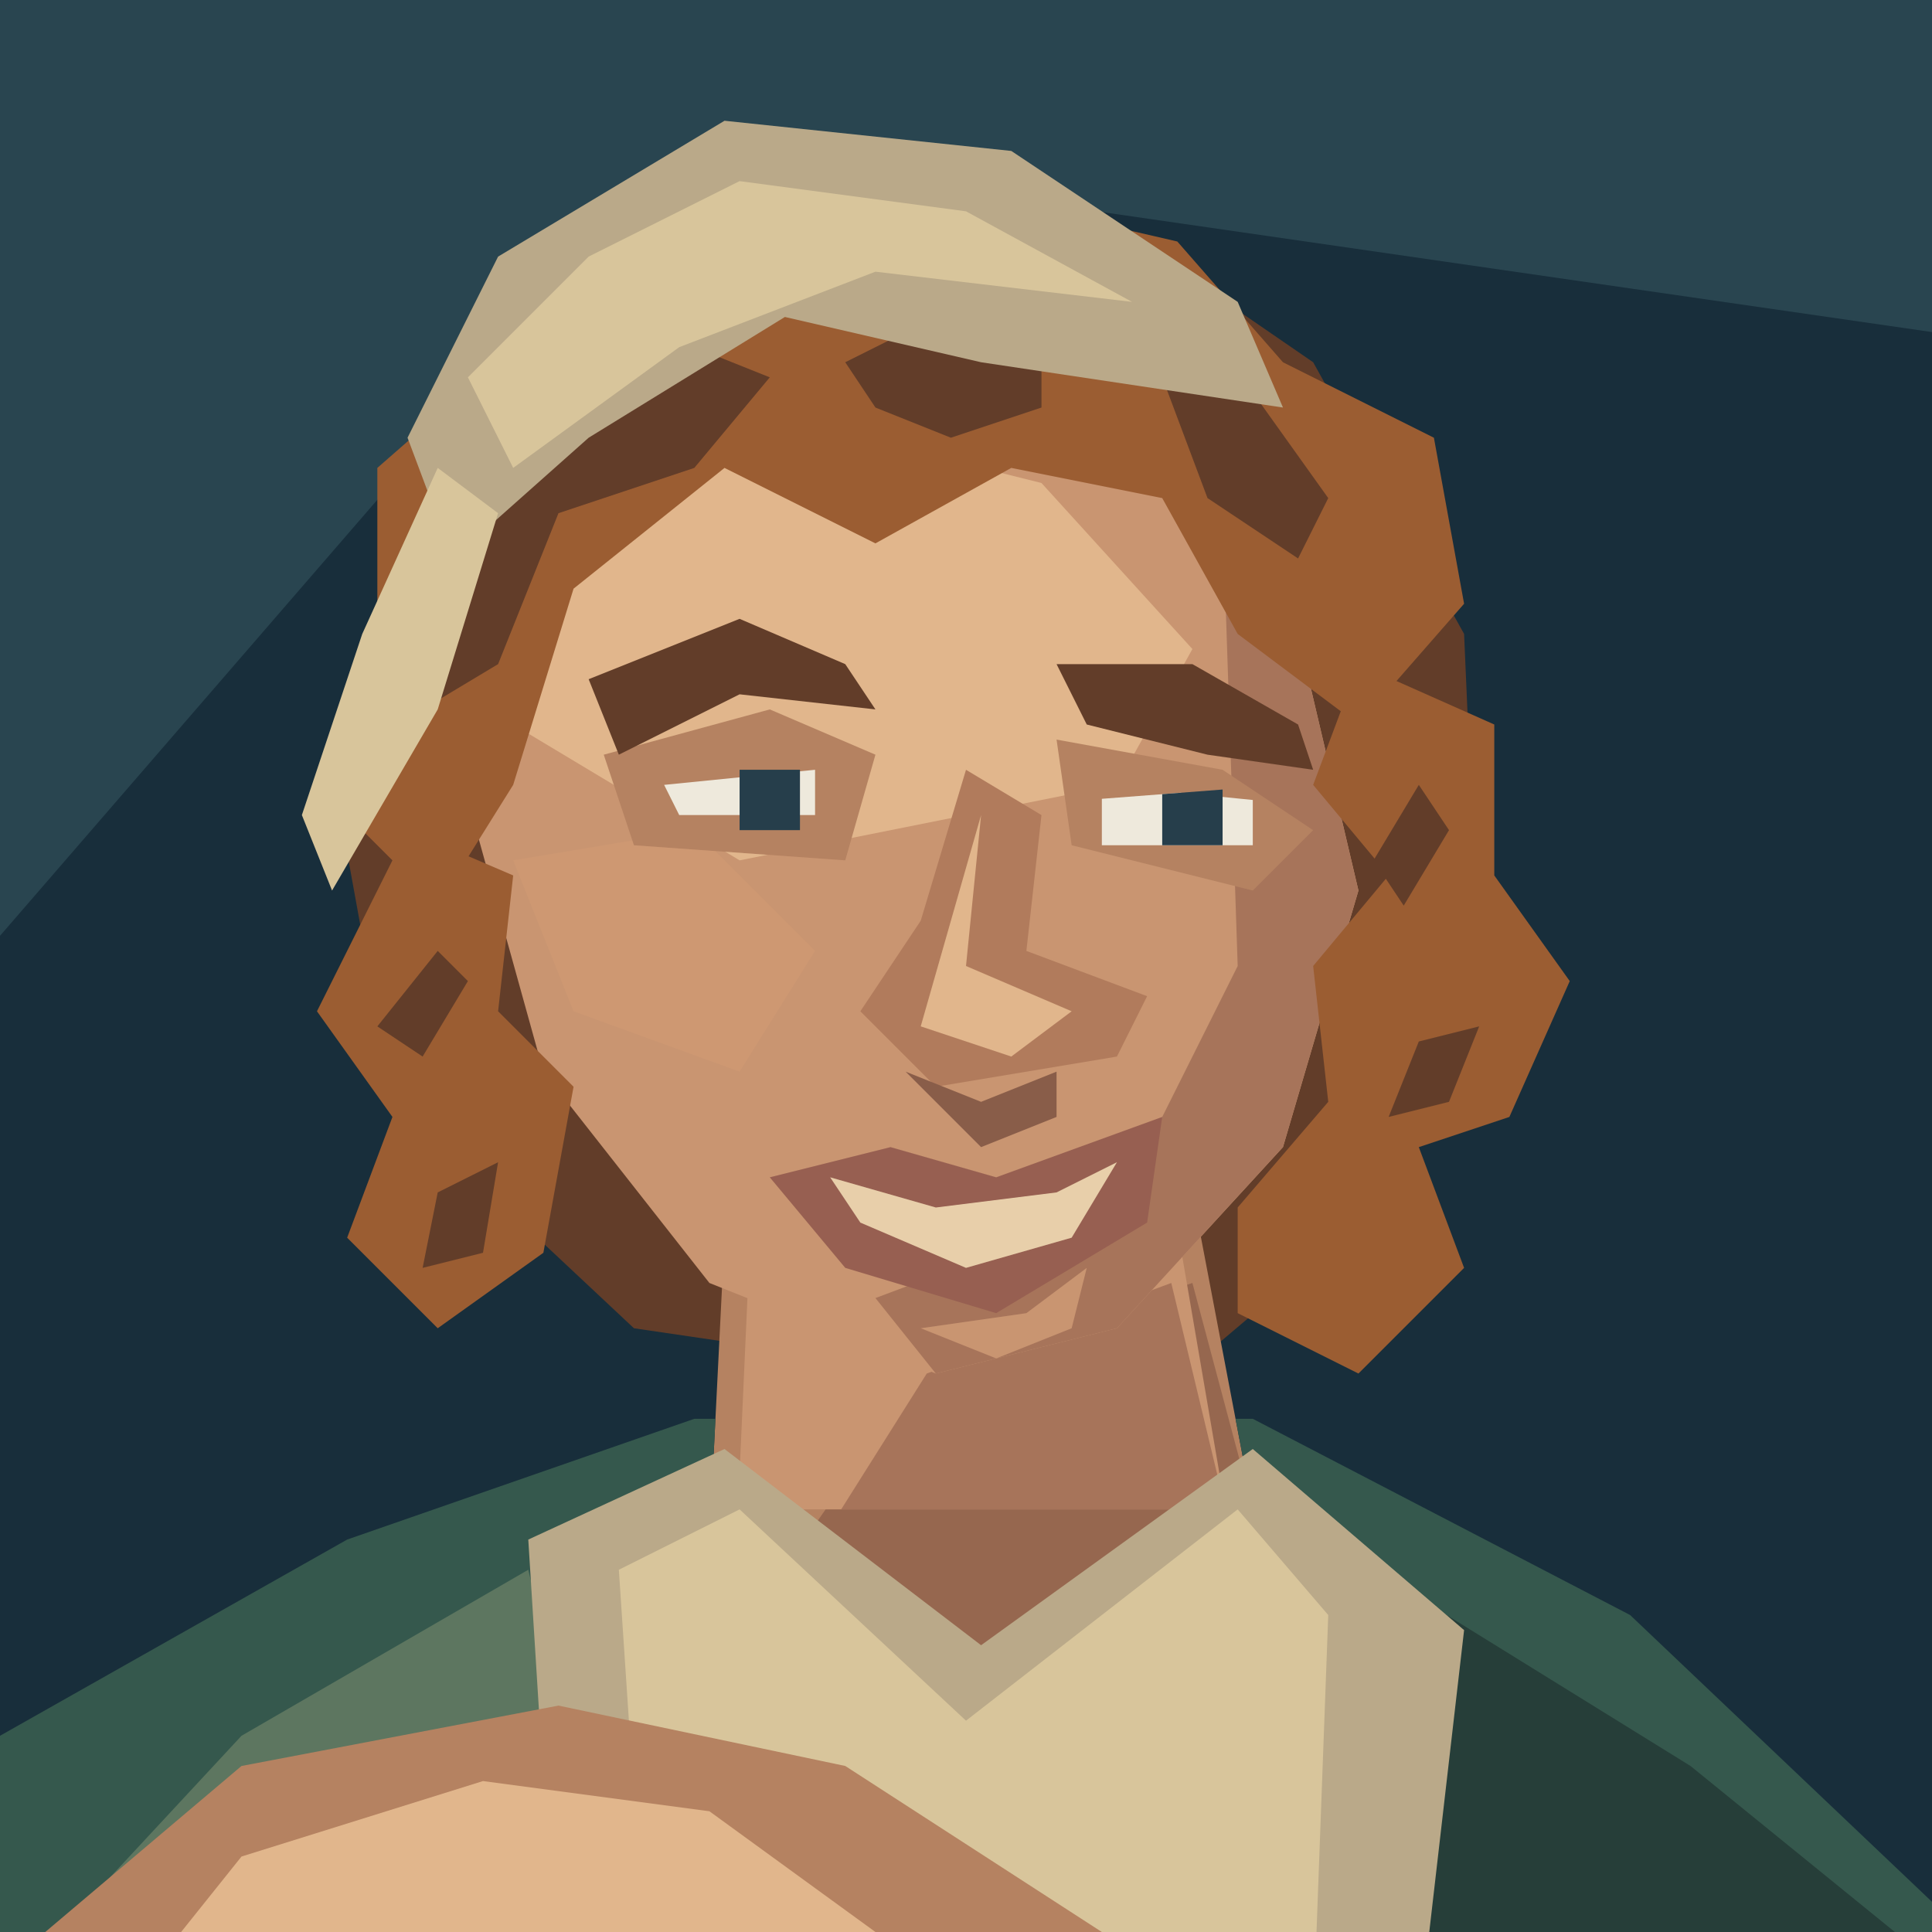
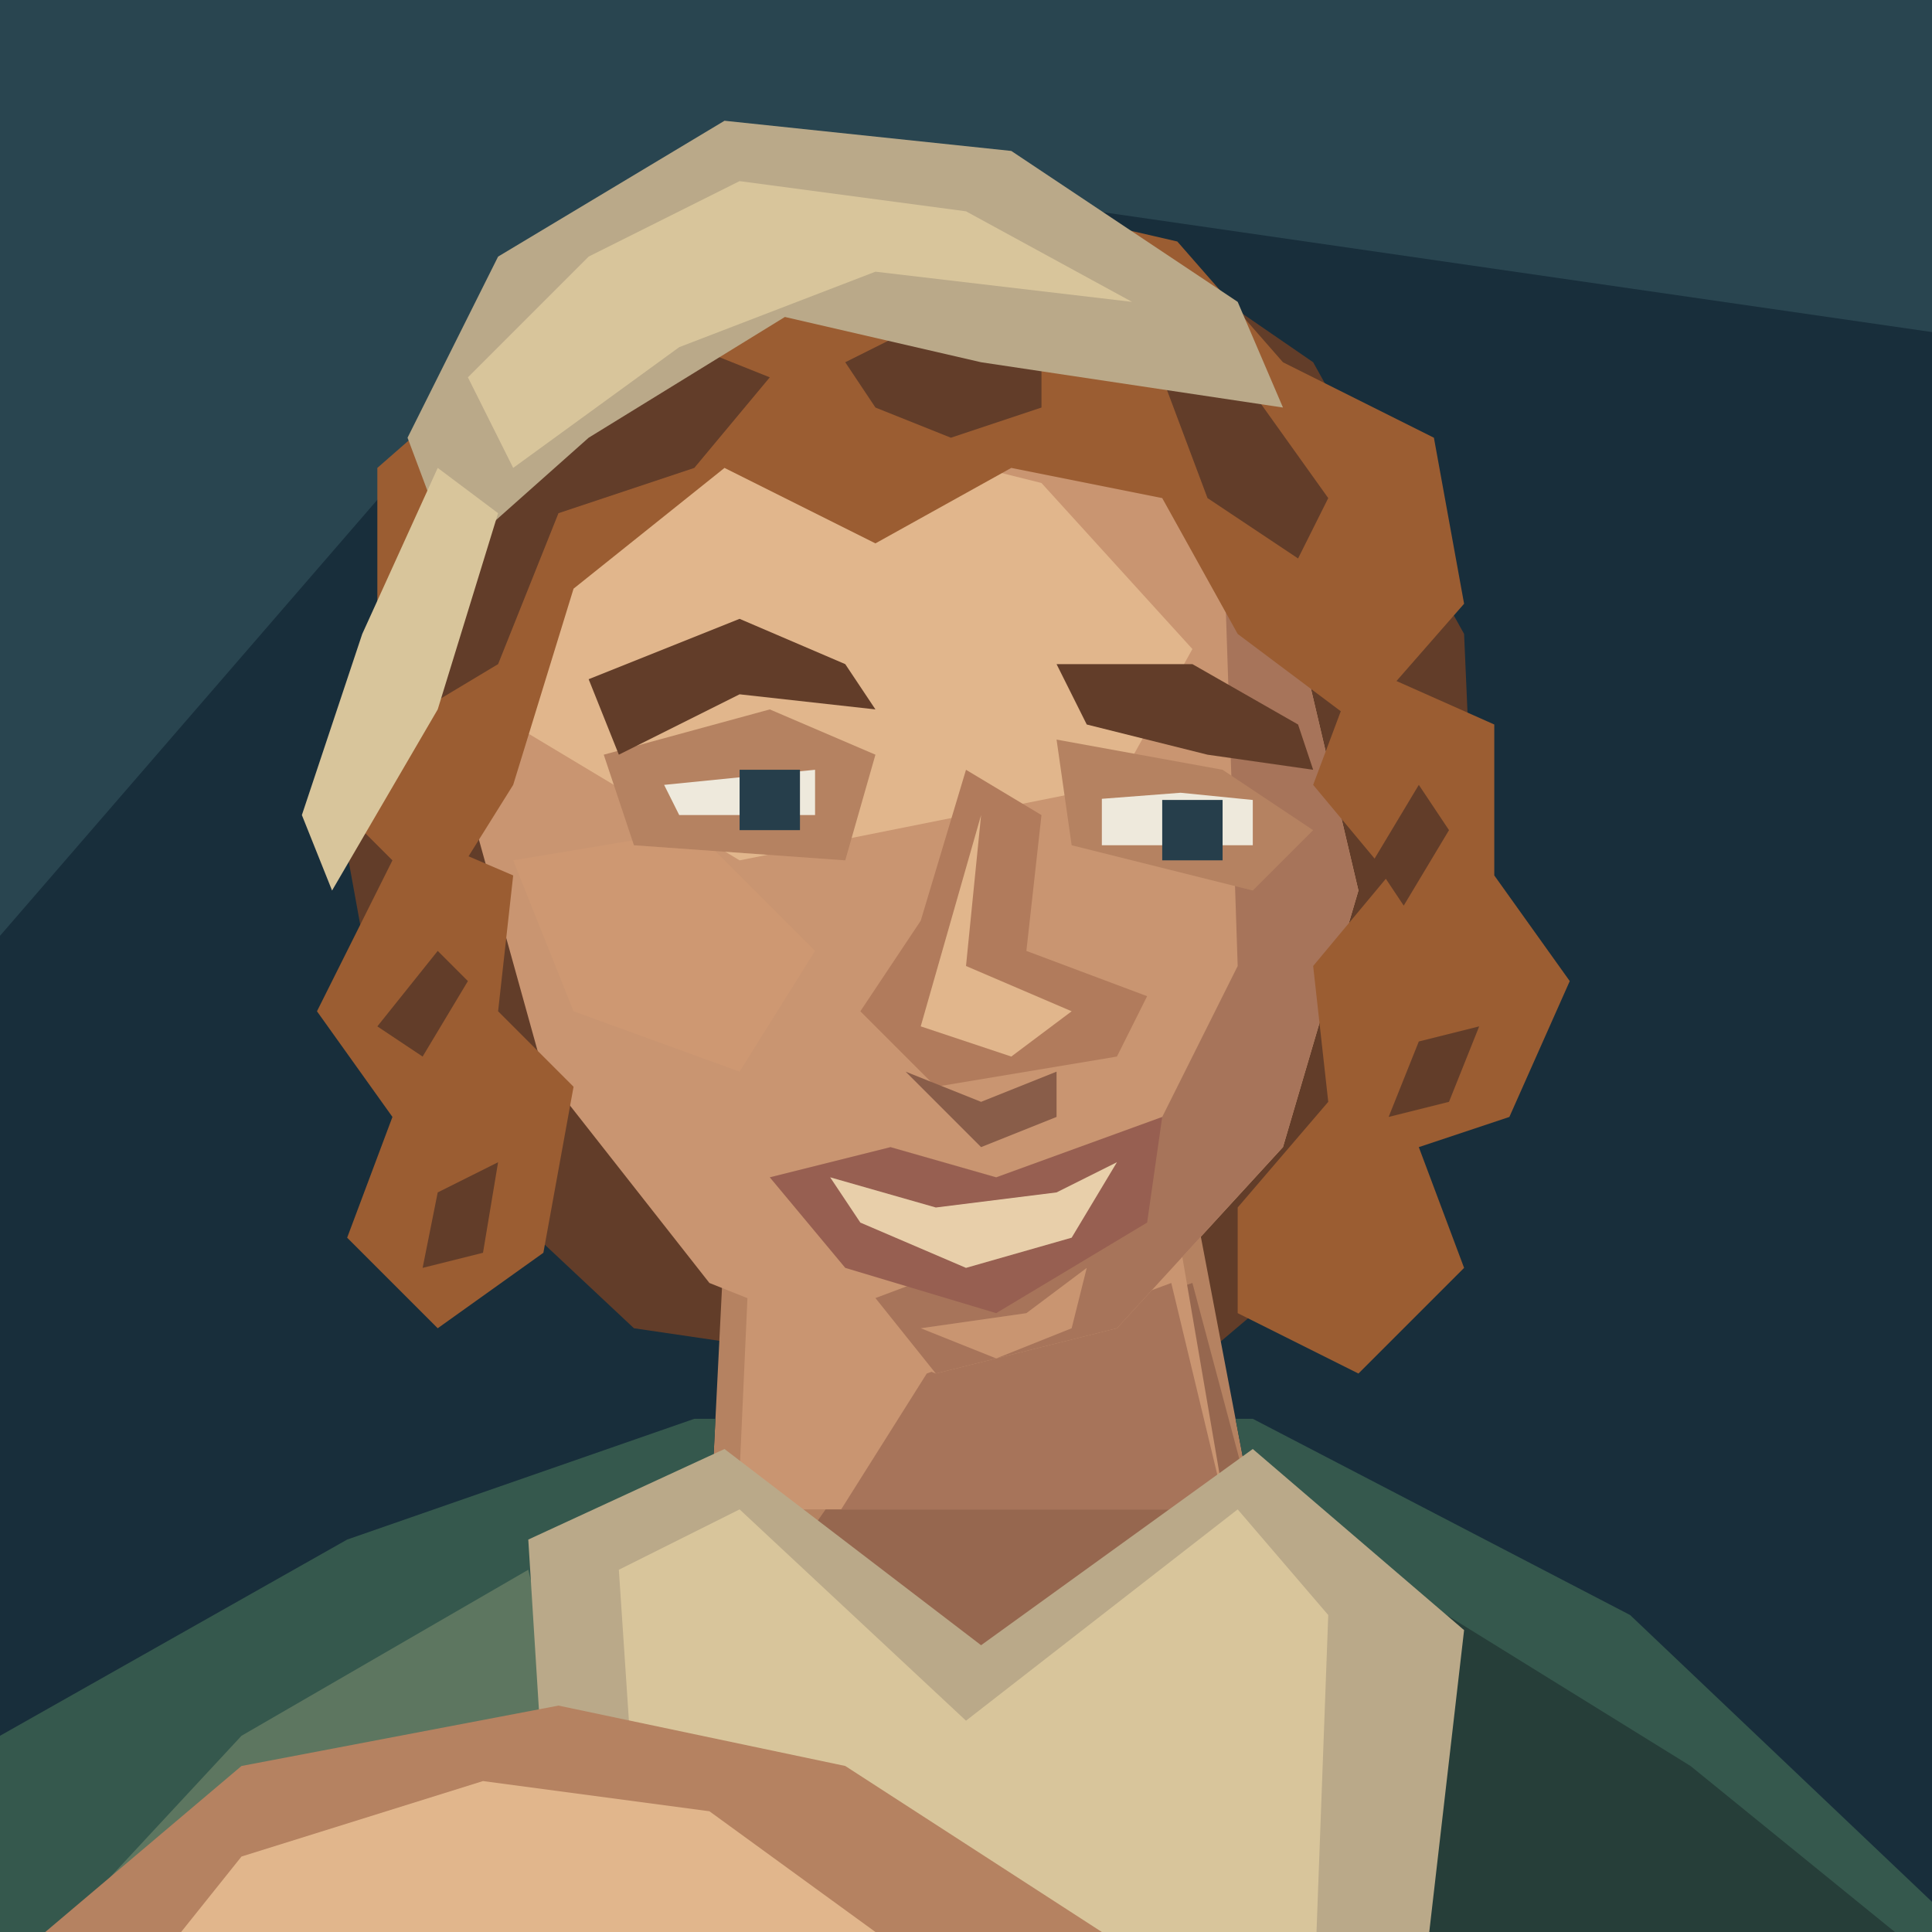
<svg xmlns="http://www.w3.org/2000/svg" width="128" height="128" viewBox="0 0 128 128">
  <path d="M0 0H128V128H0Z" fill="#182e3b" />
  <path d="M0 0H128V22L45 10L0 62Z" fill="#294550" />
  <path d="M27 34L34 22 49 13 71 13 87 24 97 42 98 65 89 82 76 93 42 88 26 73 22 51Z" fill="#623d29" />
  <g transform="translate(0 6)" data-part="neck">
    <path d="M48 76L47 96 65 108 83 94 79 73Z" fill="#b58261" />
    <path d="M61 85L79 79 83 94 66 106 54 95Z" fill="#96674f" />
  </g>
  <g data-part="neck-root">
    <polygon points="49.70,82 48.89,100 81.20,100 81.20,100 77.60,79" fill="#c99571" />
    <polygon points="61.40,91 77.60,85 81.20,100 81.20,100 55.73,100" fill="#a7745a" />
  </g>
  <g transform="translate(0 6)" data-part="clothing">
    <defs>
      <clipPath id="shoulder-neckline" clipPathUnits="userSpaceOnUse">
        <path d="M0 0H128V160H0Z M48 76L47 96 65 108 83 94 79 73Z" clip-rule="evenodd" />
      </clipPath>
    </defs>
    <g clip-path="url(#shoulder-neckline)">
      <path d="M0 128V109L23 96 46 88H83L108 101 128 120V128Z" fill="#35584d" />
      <path d="M3 123L16 109 35 98 42 128H0Z" fill="#5d7660" />
      <path d="M91 98L112 111 128 124V128H92Z" fill="#263e39" />
    </g>
    <path d="M35 96L48 90 65 103 83 90 97 102 94 128H37Z" fill="#baa989" />
    <path d="M41 98L49 94 64 108 82 94 88 101 87 128H43Z" fill="#d8c59b" />
  </g>
  <path d="M38 34L53 24 73 28 86 42 90 59 85 76 74 88 62 91 47 85 36 71 31 53 32 43Z" fill="#c99571" />
  <path d="M39 36L53 28 69 32 79 43 74 52 49 57 34 48Z" fill="#e1b68c" />
  <path d="M81 34L86 42 90 59 85 76 74 88 62 91 58 86 74 80 82 64Z" fill="#a7745a" />
  <path d="M34 57L46 55 54 63 49 71 38 67Z" fill="#ce9872" />
  <path d="M40 50L51 47 58 50 56 57 42 56Z M70 49L81 51 87 55 83 59 71 56Z" fill="#b58261" />
  <path d="M39 45L49 41 56 44 58 47 49 46 41 50Z M70 44L79 44 86 48 87 51 80 50 72 48Z" fill="#623d29" />
  <defs>
    <clipPath id="left-eyelid">
      <path d="M40 48H60V58H40Z M72 53L85 52V59H72Z" />
    </clipPath>
  </defs>
  <g clip-path="url(#left-eyelid)">
    <path d="M44 52L54 51V54H45Z M73 52L83 53V56H73Z" fill="#eee9dc" />
-     <path d="M49 51H53V55H49Z M77 52H81V56H77Z" fill="#263e4b" />
+     <path d="M49 51H53V55H49Z M77 53H81V57H77Z" fill="#263e4b" />
  </g>
  <path d="M64 51L61 61 57 67 62 72 74 70 76 66 68 63 69 54Z" fill="#b17b5c" />
  <path d="M65 54L64 64 71 67 67 70 61 68Z" fill="#e1b68c" />
  <path d="M60 71L65 73 70 71V74L65 76Z" fill="#895d49" />
  <path d="M51 78L59 76 66 78 77 74 76 81 66 87 56 84Z" fill="#975f51" />
  <path d="M55 78L62 80 70 79 74 77 71 82 64 84 57 81Z" fill="#e8cfaa" />
  <path d="M61 88L68 87 72 84 71 88 66 90Z" fill="#c99571" />
  <path d="M25 44L25 31 33 24 35 16 47 13 57 17 65 13 78 16 85 24 95 29 97 40 90 48 82 42 77 33 67 31 58 36 48 31 38 39 34 52 29 60 24 55Z" fill="#9b5d32" />
  <path d="M31 34L39 28 46 23 51 25 46 31 37 34 33 44 28 47Z M56 24L62 21 69 23 69 27 63 29 58 27Z M77 25L83 26 88 33 86 37 80 33Z" fill="#623d29" />
  <path d="M90 44L99 48 99 58 104 65 100 74 94 76 97 84 90 91 82 87 82 80 88 73 87 64 92 58 87 52Z M27 55L34 58 33 67 38 72 36 83 29 88 23 82 26 74 21 67Z" fill="#9b5d32" />
  <path d="M94 52L96 55 93 60 91 57Z M94 69L98 68 96 73 92 74Z M29 63L31 65 28 70 25 68Z M29 79L33 77 32 83 28 84Z" fill="#623d29" />
  <path d="M27 29L33 17 48 8 67 10 82 20 85 27 65 24 52 21 39 29 30 37Z" fill="#baa989" />
  <path d="M31 25L39 17 49 12 64 14 75 20 58 18 45 23 34 31Z" fill="#d8c59b" />
  <path d="M29 31L33 34 29 47 22 59 20 54 24 42Z" fill="#d8c59b" />
  <path d="M3 128L16 117 37 113 56 117 73 128Z" fill="#b58261" />
  <path d="M16 123L32 118 47 120 58 128H12Z" fill="#e1b68c" />
</svg>
